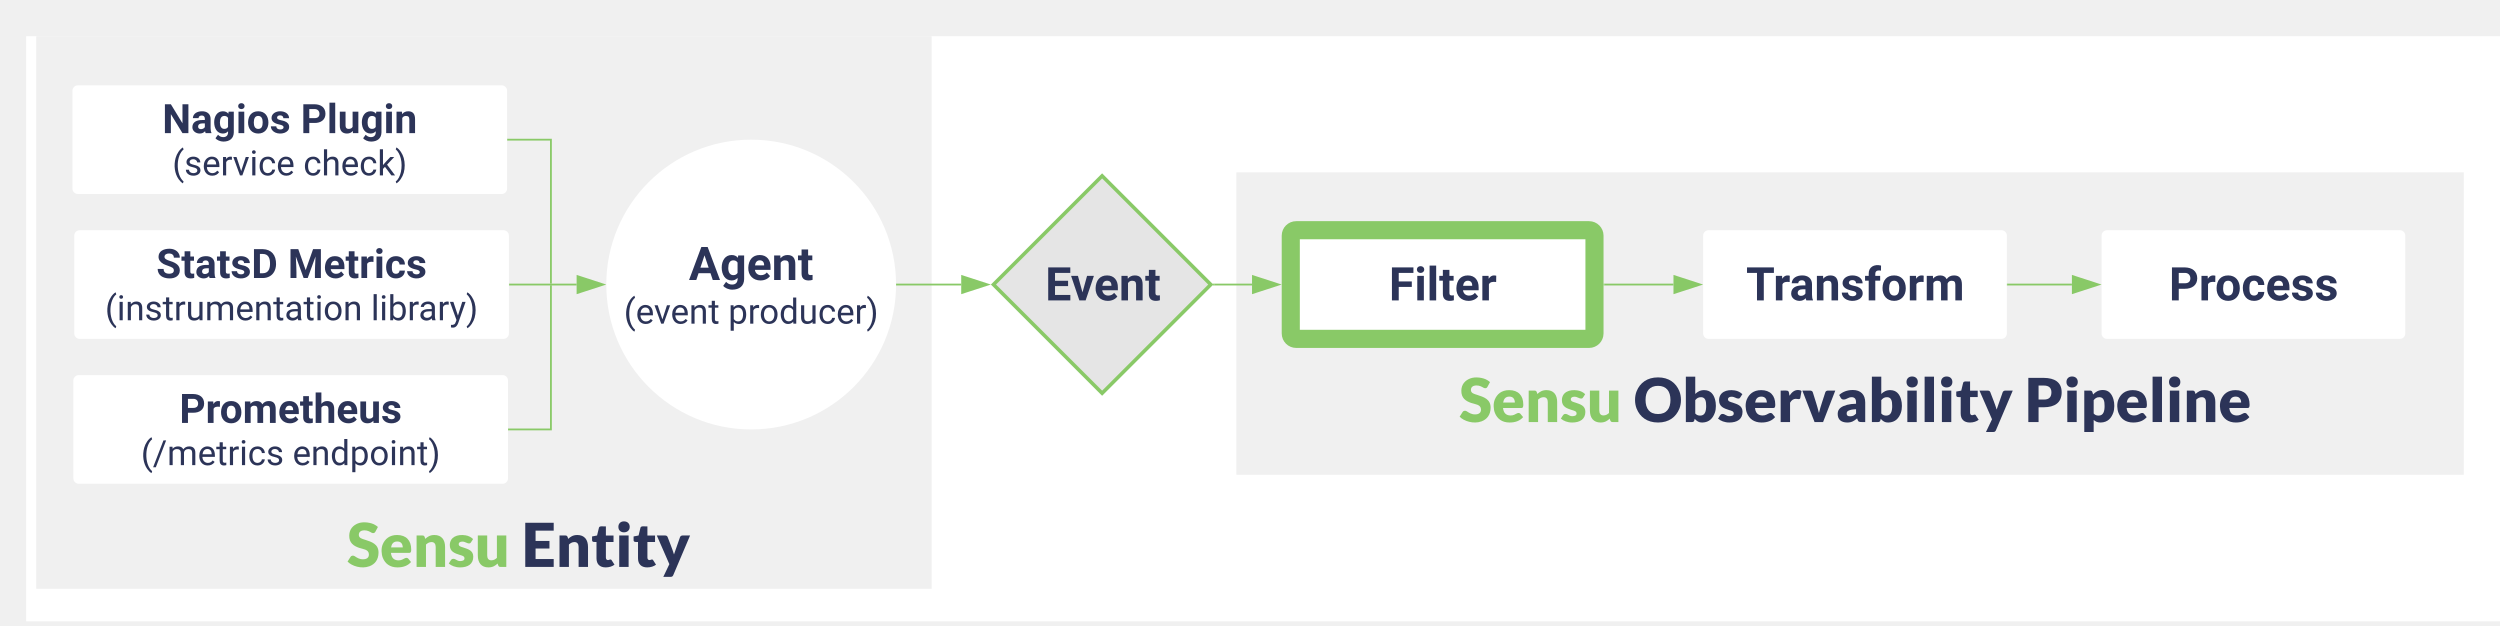
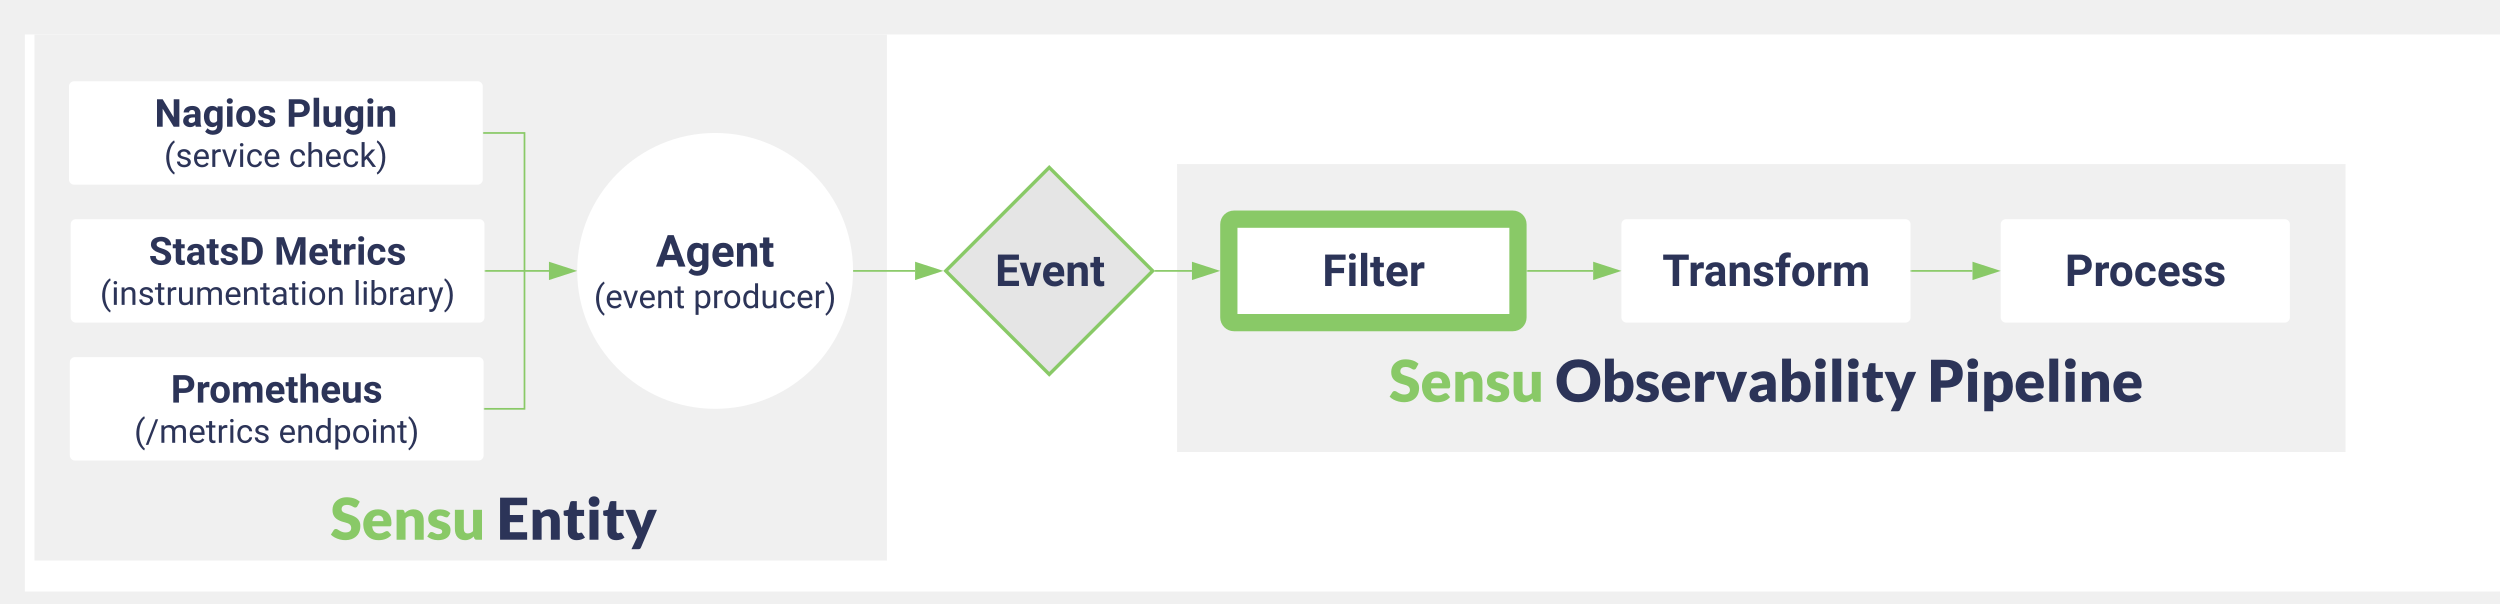
- <svg xmlns="http://www.w3.org/2000/svg" xmlns:ns1="lucid" xmlns:xlink="http://www.w3.org/1999/xlink" width="1380.42" height="345.12">
+ <svg xmlns="http://www.w3.org/2000/svg" xmlns:ns1="lucid" xmlns:xlink="http://www.w3.org/1999/xlink" viewBox="0 0 1450 350" preserveAspectRatio="xMidYMid meet">
  <g transform="translate(14.42308 20)" ns1:page-tab-id="0_0">
    <path d="M0 0h1823.08v323.08H0z" fill="#fff" />
    <a xlink:href="../backend/" target="_top">
      <path d="M668.26 75.15H1346v167H668.26z" stroke="#000" stroke-opacity="0" stroke-width="2" fill="#f0f0f0" />
      <path class="lucid-link lucid-hotspot lucid-overlay-hotspot" d="M668.26 75.15H1346v167H668.26z" fill="none" />
    </a>
    <a xlink:href="../pipeline-filter/" target="_top">
      <path d="M698.3 110.12c0-1.66 1.33-3 3-3H863c1.66 0 3 1.34 3 3v54c0 1.65-1.34 3-3 3H701.3c-1.67 0-3-1.35-3-3z" stroke="#89c967" stroke-width="10" fill="#fff" />
      <use xlink:href="#a" transform="matrix(1,0,0,1,703.2896,112.1154) translate(49.23988 33.76402)" />
      <path class="lucid-link lucid-hotspot lucid-overlay-hotspot" d="M698.3 110.12c0-1.66 1.33-3 3-3H863c1.66 0 3 1.34 3 3v54c0 1.65-1.34 3-3 3H701.3c-1.67 0-3-1.35-3-3z" fill="none" />
    </a>
    <a xlink:href="../pipeline-transform/" target="_top">
      <path d="M926 110.12c0-1.66 1.34-3 3-3h161.7c1.67 0 3 1.34 3 3v54c0 1.65-1.33 3-3 3H929c-1.66 0-3-1.35-3-3z" stroke="#000" stroke-opacity="0" fill="#fff" />
      <use xlink:href="#b" transform="matrix(1,0,0,1,931,112.1154) translate(18.72231 33.76402)" />
      <path class="lucid-link lucid-hotspot lucid-overlay-hotspot" d="M926 110.12c0-1.66 1.34-3 3-3h161.7c1.67 0 3 1.34 3 3v54c0 1.65-1.33 3-3 3H929c-1.66 0-3-1.35-3-3z" fill="none" />
    </a>
    <a xlink:href="../pipeline-process/" target="_top">
      <path d="M1146 110.12c0-1.66 1.34-3 3-3h161.7c1.67 0 3 1.34 3 3v54c0 1.65-1.33 3-3 3H1149c-1.66 0-3-1.35-3-3z" stroke="#000" stroke-opacity="0" fill="#fff" />
      <use xlink:href="#c" transform="matrix(1,0,0,1,1151,112.1154) translate(32.23142 33.76402)" />
      <path class="lucid-link lucid-hotspot lucid-overlay-hotspot" d="M1146 110.12c0-1.66 1.34-3 3-3h161.7c1.67 0 3 1.34 3 3v54c0 1.65-1.33 3-3 3H1149c-1.66 0-3-1.35-3-3z" fill="none" />
    </a>
    <path d="M656.04 137.12h20.87" stroke="#89c967" fill="none" />
    <path d="M656.06 137.62h-1.02l.5-.5-.5-.5h1.02z" fill="#89c967" />
    <path d="M691.67 137.12l-14.26 4.63v-9.27z" stroke="#89c967" fill="#89c967" />
    <path d="M871.5 137.12h38.12" stroke="#89c967" fill="none" />
    <path d="M871.5 137.62h-.5v-1h.5z" fill="#89c967" />
    <path d="M924.38 137.12l-14.26 4.63v-9.27z" stroke="#89c967" fill="#89c967" />
    <path d="M1094.2 137.12h35.42" stroke="#89c967" fill="none" />
    <path d="M1094.22 137.62h-.5v-1h.5z" fill="#89c967" />
    <path d="M1144.38 137.12l-14.26 4.63v-9.27z" stroke="#89c967" fill="#89c967" />
    <a xlink:href="../pipeline-entities/" target="_top">
      <path d="M5.58 0H500v305.12H5.58z" stroke="#000" stroke-opacity="0" stroke-width="2" fill="#f0f0f0" />
      <path class="lucid-link lucid-hotspot lucid-overlay-hotspot" d="M5.58 0H500v305.12H5.58z" fill="none" />
    </a>
    <path d="M266.08 57.12h23.7v79.5" stroke="#89c967" fill="none" />
    <path d="M266.1 57.62h-.52v-1h.5z" fill="#89c967" />
    <path d="M289.78 136.6v.52M267.08 137.12h36.9" stroke="#89c967" fill="none" />
    <path d="M267.1 137.62h-.52v-1h.5z" fill="#89c967" />
    <path d="M318.73 137.12l-14.26 4.63v-9.27z" stroke="#89c967" fill="#89c967" />
    <path d="M266.58 217.12h23.2v-79.5" stroke="#89c967" fill="none" />
    <path d="M266.6 217.62h-.52v-1h.5z" fill="#89c967" />
    <path d="M289.78 137.63v-.5M480.85 137.12h35.48" stroke="#89c967" fill="none" />
    <path d="M480.87 137.62h-.53v-1h.53z" fill="#89c967" />
    <path d="M531.1 137.12l-14.27 4.63v-9.27z" stroke="#89c967" fill="#89c967" />
-     <path d="M756 180h507.7v40H756z" stroke="#000" stroke-opacity="0" stroke-width="2" fill-opacity="0" />
-     <use xlink:href="#d" transform="matrix(1,0,0,1,756,180) translate(35.31171 33.03418)" />
-     <use xlink:href="#e" transform="matrix(1,0,0,1,756,180) translate(131.6698 33.03418)" />
-     <use xlink:href="#f" transform="matrix(1,0,0,1,756,180) translate(347.5466 33.03418)" />
-     <path d="M160 260h223.6v44.26H160z" stroke="#000" stroke-opacity="0" stroke-width="2" fill-opacity="0" />
-     <use xlink:href="#d" transform="matrix(1,0,0,1,160,260) translate(17.24846 33.03418)" />
-     <use xlink:href="#g" transform="matrix(1,0,0,1,160,260) translate(113.6065 33.03418)" />
+     <a xlink:href="../backend/" target="_top">
+       <path d="M756 180h507.7v40H756z" stroke="#000" stroke-opacity="0" stroke-width="2" fill-opacity="0" />
+       <use xlink:href="#d" transform="matrix(1,0,0,1,756,180) translate(35.31171 33.03418)" />
+       <use xlink:href="#e" transform="matrix(1,0,0,1,756,180) translate(131.6698 33.03418)" />
+       <use xlink:href="#f" transform="matrix(1,0,0,1,756,180) translate(347.5466 33.03418)" />
+       <path class="lucid-link lucid-hotspot lucid-overlay-hotspot" d="M756 180h507.7v40H756z" fill="none" />
+     </a>
+     <a xlink:href="../pipeline-entities/" target="_top">
+       <path d="M160 260h223.6v44.26H160z" stroke="#000" stroke-opacity="0" stroke-width="2" fill-opacity="0" />
+       <use xlink:href="#d" transform="matrix(1,0,0,1,160,260) translate(17.24846 33.03418)" />
+       <use xlink:href="#g" transform="matrix(1,0,0,1,160,260) translate(113.6065 33.03418)" />
+       <path class="lucid-link lucid-hotspot lucid-overlay-hotspot" d="M160 260h223.6v44.26H160z" fill="none" />
+     </a>
    <a xlink:href="../pipeline-checks/" target="_top">
      <path d="M594.13 77.12l60 60-60 60-60-60z" stroke="#89c967" stroke-width="2" fill="#e5e5e5" />
      <use xlink:href="#h" transform="matrix(1,0,0,1,539.1281,82.11538) translate(23.61148 63.76402)" />
      <path class="lucid-link lucid-hotspot lucid-overlay-hotspot" d="M594.13 77.12l60 60-60 60-60-60z" fill="none" />
    </a>
    <a xlink:href="../agent/" target="_top">
      <path d="M480.35 137.12c0 44.18-35.8 80-80 80-44.18 0-80-35.82-80-80 0-44.2 35.82-80 80-80 44.2 0 80 35.8 80 80z" stroke="#000" stroke-opacity="0" stroke-width="2" fill="#fff" />
      <use xlink:href="#i" transform="matrix(1,0,0,1,325.3525,62.11538) translate(40.61373 72.49599)" />
      <use xlink:href="#j" transform="matrix(1,0,0,1,325.3525,62.11538) translate(4.67811 96.59706)" />
      <use xlink:href="#k" transform="matrix(1,0,0,1,325.3525,62.11538) translate(62.35164 96.59706)" />
      <path class="lucid-link lucid-hotspot lucid-overlay-hotspot" d="M480.35 137.12c0 44.18-35.8 80-80 80-44.18 0-80-35.82-80-80 0-44.2 35.82-80 80-80 44.2 0 80 35.8 80 80z" fill="none" />
    </a>
    <path d="M400.35 217.62v39.5-40.74" stroke="#000" stroke-opacity="0" fill="none" />
    <path d="M400.35 201.62l4.64 14.26h-9.28z" stroke="#000" stroke-opacity="0" fill-opacity="0" />
    <a xlink:href="../pipeline-checks/" target="_top">
      <path d="M25.58 30.12c0-1.66 1.34-3 3-3h234c1.65 0 3 1.34 3 3v54c0 1.65-1.35 3-3 3h-234c-1.66 0-3-1.35-3-3z" stroke="#000" stroke-opacity="0" fill="#fff" />
      <use xlink:href="#l" transform="matrix(1,0,0,1,30.57692,32.11538) translate(44.63585 21.40049)" />
      <use xlink:href="#m" transform="matrix(1,0,0,1,30.57692,32.11538) translate(121.0691 21.40049)" />
      <use xlink:href="#n" transform="matrix(1,0,0,1,30.57692,32.11538) translate(50.15249 44.71905)" />
      <use xlink:href="#o" transform="matrix(1,0,0,1,30.57692,32.11538) translate(122.5026 44.71905)" />
      <path class="lucid-link lucid-hotspot lucid-overlay-hotspot" d="M25.58 30.12c0-1.66 1.34-3 3-3h234c1.65 0 3 1.34 3 3v54c0 1.65-1.35 3-3 3h-234c-1.66 0-3-1.35-3-3z" fill="none" />
    </a>
    <a xlink:href="../pipeline-checks/" target="_top">
      <path d="M26.58 110.12c0-1.66 1.34-3 3-3h234c1.65 0 3 1.34 3 3v54c0 1.65-1.35 3-3 3h-234c-1.66 0-3-1.35-3-3z" stroke="#000" stroke-opacity="0" fill="#fff" />
      <use xlink:href="#p" transform="matrix(1,0,0,1,31.57692,112.1154) translate(40.29219 21.40049)" />
      <use xlink:href="#q" transform="matrix(1,0,0,1,31.57692,112.1154) translate(112.9788 21.40049)" />
      <use xlink:href="#r" transform="matrix(1,0,0,1,31.57692,112.1154) translate(11.99144 44.71905)" />
      <use xlink:href="#s" transform="matrix(1,0,0,1,31.57692,112.1154) translate(158.8326 44.71905)" />
      <path class="lucid-link lucid-hotspot lucid-overlay-hotspot" d="M26.58 110.12c0-1.66 1.34-3 3-3h234c1.65 0 3 1.34 3 3v54c0 1.65-1.35 3-3 3h-234c-1.66 0-3-1.35-3-3z" fill="none" />
    </a>
    <a xlink:href="../pipeline-checks/" target="_top">
      <path d="M26.08 190.12c0-1.66 1.34-3 3-3h234c1.65 0 3 1.34 3 3v54c0 1.65-1.35 3-3 3h-234c-1.66 0-3-1.35-3-3z" stroke="#000" stroke-opacity="0" fill="#fff" />
      <use xlink:href="#t" transform="matrix(1,0,0,1,31.07692,192.1154) translate(53.57516 21.40049)" />
      <use xlink:href="#u" transform="matrix(1,0,0,1,31.07692,192.1154) translate(32.30675 44.71905)" />
      <use xlink:href="#v" transform="matrix(1,0,0,1,31.07692,192.1154) translate(116.047 44.71905)" />
      <path class="lucid-link lucid-hotspot lucid-overlay-hotspot" d="M26.08 190.12c0-1.66 1.34-3 3-3h234c1.65 0 3 1.34 3 3v54c0 1.65-1.35 3-3 3h-234c-1.66 0-3-1.35-3-3z" fill="none" />
    </a>
    <defs>
      <path fill="#2c3458" d="M1006-595H430V0H130v-1456h948v243H430v376h576v242" id="w" />
      <path fill="#2c3458" d="M416 0H126v-1082h290V0zM271-1212c-92 0-162-61-162-150s68-149 162-149c93 0 162 60 162 149s-70 150-162 150" id="x" />
      <path fill="#2c3458" d="M416 0H126v-1536h290V0" id="y" />
      <path fill="#2c3458" d="M457-330c2 83 25 111 111 112 32 0 60-2 85-7V-6c-57 17-115 26-175 26-203 0-310-102-310-307v-583H10v-212h158v-266h289v266h185v212H457v540" id="z" />
      <path fill="#2c3458" d="M1031-175C952-60 797 20 609 20 287 20 60-206 72-543c12-330 180-559 505-559 309 0 482 214 477 537v118H365c15 134 115 234 263 234 111 0 198-40 261-121zM770-644c5-139-62-226-194-224-130 1-191 97-208 224h402" id="A" />
      <path fill="#2c3458" d="M719-811c-143-24-279 1-319 103V0H111v-1082h273l8 129c74-124 180-175 331-136" id="B" />
      <g id="a">
        <use transform="matrix(0.01252003,0,0,0.01252003,0,0)" xlink:href="#w" />
        <use transform="matrix(0.01252003,0,0,0.01252003,14.04748,0)" xlink:href="#x" />
        <use transform="matrix(0.01252003,0,0,0.01252003,20.84585,0)" xlink:href="#y" />
        <use transform="matrix(0.01252003,0,0,0.01252003,27.64423,0)" xlink:href="#z" />
        <use transform="matrix(0.01252003,0,0,0.01252003,36.30809,0)" xlink:href="#A" />
        <use transform="matrix(0.01252003,0,0,0.01252003,50.16777,0)" xlink:href="#B" />
      </g>
      <path fill="#2c3458" d="M1226-1213H780V0H480v-1213H40v-243h1186v243" id="C" />
      <path fill="#2c3458" d="M552-1102c254-4 435 134 435 383v469c1 103 15 180 43 233V0H738c-13-26-23-58-29-97C639-19 548 20 436 20 238 20 64-113 68-304c5-258 212-357 496-357h133c11-137-29-227-160-227-90 0-156 45-156 131H92c15-231 213-342 460-345zM357-325c0 76 61 124 142 124 88 0 168-45 198-105v-186H589c-152 2-232 51-232 167" id="D" />
      <path fill="#2c3458" d="M750-692c-1-124-48-174-173-175-81 0-142 35-183 104V0H105v-1082h272l9 125c77-97 181-145 311-145 244 0 342 151 342 403V0H750v-692" id="E" />
      <path fill="#2c3458" d="M529-185c94 0 168-33 168-114 0-35-18-63-53-83s-91-39-168-55C219-491 90-600 90-765c0-208 203-337 432-337 246 0 451 124 453 349H686c-2-91-62-143-165-143-86 0-151 41-153 117 0 32 16 57 46 77 63 43 257 69 335 100 151 60 229 153 229 291C978-13 554 93 282-28 162-81 60-190 56-344h274c5 106 86 159 199 159" id="F" />
      <path fill="#2c3458" d="M190-1174c-11-296 244-440 544-363l-3 224c-24-6-53-9-88-9-109 0-163 51-163 153v87h215v212H480V0H190v-870H29v-212h161v-92" id="G" />
      <path fill="#2c3458" d="M579 20C257 20 58-214 66-551c8-331 182-551 511-551 324 0 514 231 514 572 0 319-198 550-512 550zm-2-888c-169 0-222 141-222 338 0 181 61 317 224 317 170 0 223-137 223-338 0-178-64-317-225-317" id="H" />
      <path fill="#2c3458" d="M741-689c-2-124-40-177-163-178-82 0-141 34-178 102V0H111v-1082h271l9 121c77-94 180-141 311-141 139 0 235 55 287 165 76-110 184-165 325-165 249 0 348 151 348 411V0h-290v-690c-2-123-39-176-163-177-87 0-147 41-180 124l1 743H741v-689" id="I" />
      <g id="b">
        <use transform="matrix(0.01252003,0,0,0.01252003,0,0)" xlink:href="#C" />
        <use transform="matrix(0.01252003,0,0,0.01252003,15.04908,0)" xlink:href="#B" />
        <use transform="matrix(0.01252003,0,0,0.01252003,24.02594,0)" xlink:href="#D" />
        <use transform="matrix(0.01252003,0,0,0.01252003,37.77294,0)" xlink:href="#E" />
        <use transform="matrix(0.01252003,0,0,0.01252003,52.13341,0)" xlink:href="#F" />
        <use transform="matrix(0.01252003,0,0,0.01252003,65.31701,0)" xlink:href="#G" />
        <use transform="matrix(0.01252003,0,0,0.01252003,74.50671,0)" xlink:href="#H" />
        <use transform="matrix(0.01252003,0,0,0.01252003,89.00491,0)" xlink:href="#B" />
        <use transform="matrix(0.01252003,0,0,0.01252003,98.35737,0)" xlink:href="#I" />
      </g>
      <path fill="#2c3458" d="M1245-974c0 302-233 466-552 461H430V0H130v-1456h568c323 5 547 167 547 482zm-303 2c1-143-93-241-237-241H430v457h268c151 1 244-71 244-216" id="J" />
      <path fill="#2c3458" d="M355-556c-2 203 30 338 206 343 102 3 181-63 182-161h271C1001-128 821 17 566 20 242 24 66-212 66-554c0-320 184-548 498-548 262 0 451 167 450 423H743c-1-108-75-193-184-189-162 6-202 123-204 312" id="K" />
      <g id="c">
        <use transform="matrix(0.01252003,0,0,0.01252003,0,0)" xlink:href="#J" />
        <use transform="matrix(0.01252003,0,0,0.01252003,16.53896,0)" xlink:href="#B" />
        <use transform="matrix(0.01252003,0,0,0.01252003,25.44071,0)" xlink:href="#H" />
        <use transform="matrix(0.01252003,0,0,0.01252003,39.9389,0)" xlink:href="#K" />
        <use transform="matrix(0.01252003,0,0,0.01252003,53.3103,0)" xlink:href="#A" />
        <use transform="matrix(0.01252003,0,0,0.01252003,67.16997,0)" xlink:href="#F" />
        <use transform="matrix(0.01252003,0,0,0.01252003,80.35357,0)" xlink:href="#F" />
      </g>
      <path fill="#89c967" d="M524-252c120-1 200-49 194-169-8-162-195-164-324-209-183-64-330-162-324-410 5-208 127-332 287-396 178-72 447-26 571 54 32 21 62 40 88 64l-84 157c-19 43-73 61-124 33-64-36-131-79-234-79-114 0-188 47-188 150 0 109 114 131 206 161 219 72 447 139 444 429-3 234-123 379-300 445-265 98-584-9-722-154l100-158c22-40 88-51 134-21 74 48 151 104 276 103" id="L" />
      <path fill="#89c967" d="M1024-162C926-48 781 16 578 16 325 16 169-111 94-299c-49-123-59-309-6-439 74-183 225-315 476-315 298 0 466 176 466 475 0 66-3 115-70 115H362c16 155 90 243 244 247 98 2 155-39 218-71 37-18 85-16 110 14zM752-643c-3-120-60-196-182-196-129 0-185 80-205 196h387" id="M" />
      <path fill="#89c967" d="M612-820c-81 1-134 39-182 81V0H120v-1037h192c70-3 79 59 94 112 74-70 159-128 302-128 236 0 352 157 352 394V0H750v-659c0-96-44-162-138-161" id="N" />
      <path fill="#89c967" d="M56-725c5-259 241-361 518-318 104 16 188 63 250 124l-70 109c-15 22-27 35-60 35-81 0-126-60-222-60-69 0-122 24-122 85 0 75 88 87 152 109 156 54 328 97 328 304C830-90 649 16 394 16 236 16 110-38 22-112c35-48 58-109 103-146 116-42 152 74 285 65 73-5 130-23 130-90 0-78-87-92-154-113C219-449 52-505 56-725" id="O" />
      <path fill="#89c967" d="M452 16c-236 0-352-157-352-395v-658h310v658c0 97 43 162 138 161 82-1 133-37 182-80v-739h310V0H848c-67 5-80-61-95-112C679-41 594 16 452 16" id="P" />
      <g id="d">
        <use transform="matrix(0.01673464,0,0,0.01673464,0,0)" xlink:href="#L" />
        <use transform="matrix(0.01673464,0,0,0.01673464,18.14035,0)" xlink:href="#M" />
        <use transform="matrix(0.01673464,0,0,0.01673464,36.34764,0)" xlink:href="#N" />
        <use transform="matrix(0.01673464,0,0,0.01673464,55.75982,0)" xlink:href="#O" />
        <use transform="matrix(0.01673464,0,0,0.01673464,70.48631,0)" xlink:href="#P" />
      </g>
      <path fill="#2c3458" d="M1504-1022c73 177 73 411 0 587-110 265-336 451-702 451-365 0-594-187-704-451-73-177-73-412 0-588 110-265 339-450 704-450s592 187 702 451zM802-264c280 0 410-182 410-465 0-282-131-465-410-465-281 0-412 182-412 465 0 284 130 465 412 465" id="Q" />
      <path fill="#2c3458" d="M666 16c-127 3-195-56-255-124C401-53 395 0 326 0H120v-1497h310v570c74-71 163-129 304-126 201 5 299 137 348 303 38 127 40 313-4 439-63 179-182 322-412 327zm124-543c0-153-21-288-164-293-99-3-151 43-196 98v440c40 45 88 70 162 70 160 0 198-144 198-315" id="R" />
      <path fill="#2c3458" d="M56-725c5-259 241-361 518-318 104 16 188 63 250 124l-70 109c-15 22-27 35-60 35-81 0-126-60-222-60-69 0-122 24-122 85 0 75 88 87 152 109 156 54 328 97 328 304C830-90 649 16 394 16 236 16 110-38 22-112c35-48 58-109 103-146 116-42 152 74 285 65 73-5 130-23 130-90 0-78-87-92-154-113C219-449 52-505 56-725" id="S" />
      <path fill="#2c3458" d="M1024-162C926-48 781 16 578 16 325 16 169-111 94-299c-49-123-59-309-6-439 74-183 225-315 476-315 298 0 466 176 466 475 0 66-3 115-70 115H362c16 155 90 243 244 247 98 2 155-39 218-71 37-18 85-16 110 14zM752-643c-3-120-60-196-182-196-129 0-185 80-205 196h387" id="T" />
      <path fill="#2c3458" d="M768-795c-14 65-88 29-146 29-81 0-145 43-192 130V0H120v-1037c73 2 156-8 222 4 64 11 52 105 69 166 65-96 144-190 283-190 47 0 85 11 114 34" id="U" />
      <path fill="#2c3458" d="M694 0H412L10-1037h258c43-1 77 23 86 54 69 227 146 446 203 684 58-239 142-456 211-684 10-29 42-55 82-54h246" id="V" />
      <path fill="#2c3458" d="M572-1057c257 0 406 153 406 409V0c-68-4-160 9-208-12-30-14-45-72-60-107C623-47 539 18 382 16 189 13 70-77 70-270c0-183 145-251 311-298 78-21 176-33 295-36 8-132-26-216-144-216-125 0-159 78-268 78-94 0-104-95-146-151 112-100 257-164 454-164zM366-285c-2 73 41 96 114 96 97 0 140-35 196-89v-144c-104 4-184 15-248 46-39 19-61 43-62 91" id="W" />
      <path fill="#2c3458" d="M440-1037V0H130v-1037h310zm-154-466c113 0 190 70 190 182 0 111-79 180-190 180-109 0-184-71-184-180 0-110 74-182 184-182" id="X" />
      <path fill="#2c3458" d="M440-1497V0H130v-1497h310" id="Y" />
      <path fill="#2c3458" d="M774-74c-71 55-172 90-290 90-196 0-304-108-304-303v-536c-70 1-146 12-146-61v-121l165-32 61-253c16-78 146-38 230-48v303h252v212H490v515c0 45 23 83 68 83 48 0 88-50 122 4" id="Z" />
      <path fill="#2c3458" d="M544 269c-20 41-37 60-98 60H214L414-91 0-1037h274c46-1 73 23 84 54 69 190 150 371 209 571 68-189 134-380 199-571 10-28 45-55 82-54h250" id="aa" />
      <g id="e">
        <use transform="matrix(0.01673464,0,0,0.01673464,0,0)" xlink:href="#Q" />
        <use transform="matrix(0.01673464,0,0,0.01673464,26.77543,0)" xlink:href="#R" />
        <use transform="matrix(0.01673464,0,0,0.01673464,46.18761,0)" xlink:href="#S" />
        <use transform="matrix(0.01673464,0,0,0.01673464,60.91409,0)" xlink:href="#T" />
        <use transform="matrix(0.01673464,0,0,0.01673464,79.12138,0)" xlink:href="#U" />
        <use transform="matrix(0.01673464,0,0,0.01673464,92.9442,0)" xlink:href="#V" />
        <use transform="matrix(0.01673464,0,0,0.01673464,111.4527,0)" xlink:href="#W" />
        <use transform="matrix(0.01673464,0,0,0.01673464,129.4927,0)" xlink:href="#R" />
        <use transform="matrix(0.01673464,0,0,0.01673464,148.9048,0)" xlink:href="#X" />
        <use transform="matrix(0.01673464,0,0,0.01673464,158.4436,0)" xlink:href="#Y" />
        <use transform="matrix(0.01673464,0,0,0.01673464,167.9823,0)" xlink:href="#X" />
        <use transform="matrix(0.01673464,0,0,0.01673464,177.5211,0)" xlink:href="#Z" />
        <use transform="matrix(0.01673464,0,0,0.01673464,190.9088,0)" xlink:href="#aa" />
      </g>
      <path fill="#2c3458" d="M1220-981c0 346-230 490-586 494H458V0H120v-1457h514c350 4 586 140 586 476zm-338 0c0-152-92-223-248-223H458v462h176c169 2 248-80 248-239" id="ab" />
      <path fill="#2c3458" d="M666 16c-111 3-175-34-236-85v398H120v-1366h192c78-3 80 73 99 128 76-81 169-148 323-148 201 0 299 140 348 307 38 128 40 313-4 439-63 179-182 321-412 327zm124-543c0-153-21-288-164-293-99-3-151 43-196 98v440c40 45 88 70 162 70 160 0 198-144 198-315" id="ac" />
      <path fill="#2c3458" d="M612-820c-81 1-134 39-182 81V0H120v-1037h192c70-3 79 59 94 112 74-70 159-128 302-128 236 0 352 157 352 394V0H750v-659c0-96-44-162-138-161" id="ad" />
      <g id="f">
        <use transform="matrix(0.01673464,0,0,0.01673464,0,0)" xlink:href="#ab" />
        <use transform="matrix(0.01673464,0,0,0.01673464,21.3534,0)" xlink:href="#X" />
        <use transform="matrix(0.01673464,0,0,0.01673464,30.89215,0)" xlink:href="#ac" />
        <use transform="matrix(0.01673464,0,0,0.01673464,50.23739,0)" xlink:href="#T" />
        <use transform="matrix(0.01673464,0,0,0.01673464,68.44468,0)" xlink:href="#Y" />
        <use transform="matrix(0.01673464,0,0,0.01673464,77.98343,0)" xlink:href="#X" />
        <use transform="matrix(0.01673464,0,0,0.01673464,87.52217,0)" xlink:href="#ad" />
        <use transform="matrix(0.01673464,0,0,0.01673464,106.9344,0)" xlink:href="#T" />
      </g>
      <path fill="#2c3458" d="M1058-1457v260H460v340h458v250H460v347h598V0H120v-1457h938" id="ae" />
      <g id="g">
        <use transform="matrix(0.01673464,0,0,0.01673464,0,0)" xlink:href="#ae" />
        <use transform="matrix(0.01673464,0,0,0.01673464,18.91014,0)" xlink:href="#ad" />
        <use transform="matrix(0.01673464,0,0,0.01673464,38.32233,0)" xlink:href="#Z" />
        <use transform="matrix(0.01673464,0,0,0.01673464,51.71004,0)" xlink:href="#X" />
        <use transform="matrix(0.01673464,0,0,0.01673464,61.24879,0)" xlink:href="#Z" />
        <use transform="matrix(0.01673464,0,0,0.01673464,74.6365,0)" xlink:href="#aa" />
      </g>
      <path fill="#2c3458" d="M1006-631H430v390h676V0H130v-1456h974v243H430v347h576v235" id="af" />
      <path fill="#2c3458" d="M516-353l201-729h302L654 0H378L13-1082h302" id="ag" />
      <g id="h">
        <use transform="matrix(0.01252003,0,0,0.01252003,0,0)" xlink:href="#af" />
        <use transform="matrix(0.01252003,0,0,0.01252003,14.09756,0)" xlink:href="#ag" />
        <use transform="matrix(0.01252003,0,0,0.01252003,26.89303,0)" xlink:href="#A" />
        <use transform="matrix(0.01252003,0,0,0.01252003,40.7527,0)" xlink:href="#E" />
        <use transform="matrix(0.01252003,0,0,0.01252003,55.11318,0)" xlink:href="#z" />
      </g>
      <path fill="#2c3458" d="M952-300H426L326 0H7l542-1456h278L1372 0h-319zM507-543h364l-183-545" id="ah" />
      <path fill="#2c3458" d="M505 20C221 18 69-239 69-549c0-302 153-553 438-553 119 0 211 41 277 122l12-102h262V-36c-8 305-208 458-520 462-160 1-335-76-403-170L263 80c72 81 159 121 262 121 172 1 260-107 243-294C701-18 614 20 505 20zm76-887c-165 0-223 147-223 339 0 172 66 314 221 314 88 0 151-33 189-99v-455c-39-66-101-99-187-99" id="ai" />
      <g id="i">
        <use transform="matrix(0.01252003,0,0,0.01252003,0,0)" xlink:href="#ah" />
        <use transform="matrix(0.01252003,0,0,0.01252003,17.2526,0)" xlink:href="#ai" />
        <use transform="matrix(0.01252003,0,0,0.01252003,31.88852,0)" xlink:href="#A" />
        <use transform="matrix(0.01252003,0,0,0.01252003,45.7482,0)" xlink:href="#E" />
        <use transform="matrix(0.01252003,0,0,0.01252003,60.10867,0)" xlink:href="#z" />
      </g>
      <path fill="#2c3458" d="M319-664C304-226 428 158 661 357l-38 113c-89-49-172-133-254-248C142-97 71-578 194-1025c67-244 240-513 429-618l38 122c-201 153-330 502-342 857" id="aj" />
      <path fill="#2c3458" d="M599-131c141 0 220-65 285-146l113 88C906-50 770 20 589 20 281 21 93-214 93-545c0-223 93-397 233-485 74-48 154-72 240-72 300 2 449 218 445 537v77H278c0 197 129 357 321 357zm227-509c-3-180-88-310-260-310-170 0-264 140-282 310h542" id="ak" />
      <path fill="#2c3458" d="M497-251l268-831h189L566 0H425L33-1082h189" id="al" />
      <path fill="#2c3458" d="M589-945c-131 0-219 81-264 174V0H140v-1082h175l6 136c83-104 191-156 324-156 229 0 346 129 346 387V0H806v-716c-2-153-65-229-217-229" id="am" />
      <path fill="#2c3458" d="M456 20C285 20 205-92 206-268v-671H9v-143h197v-262h185v262h202v143H391v671c-9 125 92 149 207 118V0c-49 13-96 20-142 20" id="an" />
      <g id="j">
        <use transform="matrix(0.009390024,0,0,0.009390024,0,0)" xlink:href="#aj" />
        <use transform="matrix(0.009390024,0,0,0.009390024,6.573017,0)" xlink:href="#ak" />
        <use transform="matrix(0.009390024,0,0,0.009390024,16.63912,0)" xlink:href="#al" />
        <use transform="matrix(0.009390024,0,0,0.009390024,25.83196,0)" xlink:href="#ak" />
        <use transform="matrix(0.009390024,0,0,0.009390024,36.02013,0)" xlink:href="#am" />
        <use transform="matrix(0.009390024,0,0,0.009390024,46.63086,0)" xlink:href="#an" />
      </g>
      <path fill="#2c3458" d="M632-1102c291 0 422 251 422 573 0 297-141 548-419 549-131 0-235-42-310-125v521H140v-1498h169l9 120c75-93 180-140 314-140zm-53 971c207 0 290-180 290-419 0-218-92-395-292-395-112 0-196 50-252 149v517c55 99 140 148 254 148" id="ao" />
      <path fill="#2c3458" d="M663-916c-163-27-288 18-338 148V0H140v-1082h180l3 125c61-97 147-145 258-145 36 0 63 5 82 14v172" id="ap" />
      <path fill="#2c3458" d="M584 20C278 26 81-227 91-551c10-320 175-545 491-551 308-5 503 247 494 573-9 322-175 543-492 549zm-2-970c-208 0-305 185-305 421 0 216 106 398 307 398 211 0 307-186 307-420 0-214-109-399-309-399" id="aq" />
      <path fill="#2c3458" d="M520 20C244 20 95-247 95-550c0-298 151-550 427-552 127 0 227 43 301 130v-564h185V0H838l-9-116C755-25 652 20 520 20zm48-965c-210 0-288 177-288 416 0 218 87 392 286 392 117 0 203-53 257-158v-497c-55-102-140-153-255-153" id="ar" />
      <path fill="#2c3458" d="M491 20c-241-1-355-148-355-398v-704h185v699c0 164 67 246 200 246 141 0 235-53 282-158v-787h185V0H812l-4-107C736-22 630 20 491 20" id="as" />
      <path fill="#2c3458" d="M277-555c0 244 77 420 297 424 127 2 249-93 255-210h175C980-127 805 20 574 20 258 20 81-222 92-562c11-319 164-533 481-540 237-5 426 165 431 392H829c-7-133-115-242-256-240-209 4-296 166-296 395" id="at" />
      <path fill="#2c3458" d="M38 357C331 141 457-487 337-984c-53-219-157-429-299-546l39-113c190 106 362 378 431 621 75 268 76 597 0 868C440 88 266 365 77 470" id="au" />
      <g id="k">
        <use transform="matrix(0.009390024,0,0,0.009390024,0,0)" xlink:href="#ao" />
        <use transform="matrix(0.009390024,0,0,0.009390024,10.78914,0)" xlink:href="#ap" />
        <use transform="matrix(0.009390024,0,0,0.009390024,17.10862,0)" xlink:href="#aq" />
        <use transform="matrix(0.009390024,0,0,0.009390024,28.07617,0)" xlink:href="#ar" />
        <use transform="matrix(0.009390024,0,0,0.009390024,38.92165,0)" xlink:href="#as" />
        <use transform="matrix(0.009390024,0,0,0.009390024,49.52299,0)" xlink:href="#at" />
        <use transform="matrix(0.009390024,0,0,0.009390024,59.58909,0)" xlink:href="#ak" />
        <use transform="matrix(0.009390024,0,0,0.009390024,69.77727,0)" xlink:href="#ap" />
        <use transform="matrix(0.009390024,0,0,0.009390024,76.28456,0)" xlink:href="#au" />
      </g>
      <path fill="#2c3458" d="M1314 0h-300L430-958V0H130v-1456h300l585 960v-960h299V0" id="av" />
      <g id="l">
        <use transform="matrix(0.01095503,0,0,0.01095503,0,0)" xlink:href="#av" />
        <use transform="matrix(0.01095503,0,0,0.01095503,15.84097,0)" xlink:href="#D" />
        <use transform="matrix(0.01095503,0,0,0.01095503,27.86959,0)" xlink:href="#ai" />
        <use transform="matrix(0.01095503,0,0,0.01095503,40.67602,0)" xlink:href="#x" />
        <use transform="matrix(0.01095503,0,0,0.01095503,46.6246,0)" xlink:href="#H" />
        <use transform="matrix(0.01095503,0,0,0.01095503,59.31052,0)" xlink:href="#F" />
      </g>
      <path fill="#2c3458" d="M463 20c-241-1-359-147-359-393v-709h289v699c0 113 51 169 154 169 98 0 165-34 202-102v-766h290V0H767l-8-110C688-23 589 20 463 20" id="aw" />
      <g id="m">
        <use transform="matrix(0.01095503,0,0,0.01095503,0,0)" xlink:href="#J" />
        <use transform="matrix(0.01095503,0,0,0.01095503,14.47159,0)" xlink:href="#y" />
        <use transform="matrix(0.01095503,0,0,0.01095503,20.42017,0)" xlink:href="#aw" />
        <use transform="matrix(0.01095503,0,0,0.01095503,32.97463,0)" xlink:href="#ai" />
        <use transform="matrix(0.01095503,0,0,0.01095503,45.78106,0)" xlink:href="#x" />
        <use transform="matrix(0.01095503,0,0,0.01095503,51.72964,0)" xlink:href="#E" />
      </g>
      <path fill="#2c3458" d="M538-131c121 0 232-49 232-156 0-50-20-88-56-117-73-60-334-92-420-143-92-55-162-110-162-238 0-190 192-317 400-317 223 0 414 129 413 338H759c0-108-110-186-227-186-119 0-215 53-215 159 0 45 18 78 53 101 76 52 331 90 416 139 98 57 169 115 169 251C955-92 760 20 538 20c-176 0-314-68-386-174-38-55-57-115-57-179h185c6 129 116 202 258 202" id="ax" />
      <path fill="#2c3458" d="M341 0H156v-1082h185V0zm-91-1264c-68 0-108-42-109-105 0-62 41-107 109-107s110 44 110 107-42 105-110 105" id="ay" />
      <g id="n">
        <use transform="matrix(0.009390024,0,0,0.009390024,0,0)" xlink:href="#aj" />
        <use transform="matrix(0.009390024,0,0,0.009390024,6.573017,0)" xlink:href="#ax" />
        <use transform="matrix(0.009390024,0,0,0.009390024,16.48888,0)" xlink:href="#ak" />
        <use transform="matrix(0.009390024,0,0,0.009390024,26.67706,0)" xlink:href="#ap" />
        <use transform="matrix(0.009390024,0,0,0.009390024,33.35337,0)" xlink:href="#al" />
        <use transform="matrix(0.009390024,0,0,0.009390024,42.66827,0)" xlink:href="#ay" />
        <use transform="matrix(0.009390024,0,0,0.009390024,47.33511,0)" xlink:href="#at" />
        <use transform="matrix(0.009390024,0,0,0.009390024,57.40122,0)" xlink:href="#ak" />
      </g>
      <path fill="#2c3458" d="M589-945c-131 0-219 81-264 174V0H140v-1536h185v585c82-101 189-151 320-151 229 0 346 129 346 387V0H806v-716c-2-153-65-229-217-229" id="az" />
      <path fill="#2c3458" d="M442-501L326-380V0H141v-1536h185v929c135-169 291-317 436-475h225L566-630 1036 0H819" id="aA" />
      <g id="o">
        <use transform="matrix(0.009390024,0,0,0.009390024,0,0)" xlink:href="#at" />
        <use transform="matrix(0.009390024,0,0,0.009390024,10.06611,0)" xlink:href="#az" />
        <use transform="matrix(0.009390024,0,0,0.009390024,20.65805,0)" xlink:href="#ak" />
        <use transform="matrix(0.009390024,0,0,0.009390024,30.84623,0)" xlink:href="#at" />
        <use transform="matrix(0.009390024,0,0,0.009390024,40.91233,0)" xlink:href="#aA" />
        <use transform="matrix(0.009390024,0,0,0.009390024,50.65918,0)" xlink:href="#au" />
      </g>
      <path fill="#2c3458" d="M658-217c127 0 227-49 227-165 0-57-21-98-60-130-79-64-370-142-463-196-162-95-248-210-248-361 0-280 246-403 537-407 213-3 383 84 467 216 45 69 68 147 68 234H886c0-139-96-211-240-211-129 0-232 55-232 169 0 47 24 87 72 119s117 62 210 90c171 51 295 115 373 191s117 171 117 284c-2 272-237 411-528 404C331 13 78-135 69-458h301c0 161 96 241 288 241" id="aB" />
      <path fill="#2c3458" d="M130 0v-1456h448c435 14 673 299 665 762-5 285-130 500-319 606C822-31 708 0 581 0H130zm809-685c9-311-79-526-361-528H430v972h145c252-2 356-181 364-444" id="aC" />
      <g id="p">
        <use transform="matrix(0.01095503,0,0,0.01095503,0,0)" xlink:href="#aB" />
        <use transform="matrix(0.01095503,0,0,0.01095503,13.79238,0)" xlink:href="#z" />
        <use transform="matrix(0.01095503,0,0,0.01095503,21.37326,0)" xlink:href="#D" />
        <use transform="matrix(0.01095503,0,0,0.01095503,33.40188,0)" xlink:href="#z" />
        <use transform="matrix(0.01095503,0,0,0.01095503,40.98276,0)" xlink:href="#F" />
        <use transform="matrix(0.01095503,0,0,0.01095503,52.5184,0)" xlink:href="#aC" />
      </g>
      <path fill="#2c3458" d="M522-1456L896-400l372-1056h394V0h-301c-7-379 15-728 30-1085L998 0H792L400-1084c15 357 37 705 30 1084H130v-1456h392" id="aD" />
      <g id="q">
        <use transform="matrix(0.01095503,0,0,0.01095503,0,0)" xlink:href="#aD" />
        <use transform="matrix(0.01095503,0,0,0.01095503,19.65332,0)" xlink:href="#A" />
        <use transform="matrix(0.01095503,0,0,0.01095503,31.78054,0)" xlink:href="#z" />
        <use transform="matrix(0.01095503,0,0,0.01095503,39.36142,0)" xlink:href="#B" />
        <use transform="matrix(0.01095503,0,0,0.01095503,47.54482,0)" xlink:href="#x" />
        <use transform="matrix(0.01095503,0,0,0.01095503,53.4934,0)" xlink:href="#K" />
        <use transform="matrix(0.01095503,0,0,0.01095503,65.19337,0)" xlink:href="#F" />
      </g>
      <path fill="#2c3458" d="M1240-945c-141 0-250 95-250 227V0H804v-709c0-157-77-236-231-236-121 0-204 52-249 155V0H139v-1082h175l5 120c79-93 186-140 321-140 151 0 254 58 309 174 69-98 181-174 345-174 237 0 362 126 362 377V0h-185v-714c-2-159-67-231-231-231" id="aE" />
      <path fill="#2c3458" d="M561-1102c238-4 403 126 403 351v498c0 99 13 178 38 237V0H808c-11-21-19-59-26-114C696-25 593 20 474 20c-199 0-368-130-365-320 4-251 214-359 490-356h180v-85c-1-135-86-212-229-212-115 0-232 67-233 171H131c20-205 206-316 430-320zM294-326c0 117 90 185 207 185 122 0 239-75 278-162v-222H634c-227 0-340 66-340 199" id="aF" />
      <g id="r">
        <use transform="matrix(0.009390024,0,0,0.009390024,0,0)" xlink:href="#aj" />
        <use transform="matrix(0.009390024,0,0,0.009390024,6.573017,0)" xlink:href="#ay" />
        <use transform="matrix(0.009390024,0,0,0.009390024,11.23986,0)" xlink:href="#am" />
        <use transform="matrix(0.009390024,0,0,0.009390024,21.85059,0)" xlink:href="#ax" />
        <use transform="matrix(0.009390024,0,0,0.009390024,31.76645,0)" xlink:href="#an" />
        <use transform="matrix(0.009390024,0,0,0.009390024,38.04838,0)" xlink:href="#ap" />
        <use transform="matrix(0.009390024,0,0,0.009390024,44.55566,0)" xlink:href="#as" />
        <use transform="matrix(0.009390024,0,0,0.009390024,55.157,0)" xlink:href="#aE" />
        <use transform="matrix(0.009390024,0,0,0.009390024,72.01209,0)" xlink:href="#ak" />
        <use transform="matrix(0.009390024,0,0,0.009390024,82.20027,0)" xlink:href="#am" />
        <use transform="matrix(0.009390024,0,0,0.009390024,92.811,0)" xlink:href="#an" />
        <use transform="matrix(0.009390024,0,0,0.009390024,99.09292,0)" xlink:href="#aF" />
        <use transform="matrix(0.009390024,0,0,0.009390024,109.5534,0)" xlink:href="#an" />
        <use transform="matrix(0.009390024,0,0,0.009390024,115.8353,0)" xlink:href="#ay" />
        <use transform="matrix(0.009390024,0,0,0.009390024,120.5022,0)" xlink:href="#aq" />
        <use transform="matrix(0.009390024,0,0,0.009390024,131.4697,0)" xlink:href="#am" />
      </g>
      <path fill="#2c3458" d="M341 0H156v-1536h185V0" id="aG" />
      <path fill="#2c3458" d="M634-1102c292 0 422 254 422 573 0 298-143 547-420 549-137 0-242-48-317-145L310 0H140v-1536h185v573c75-93 178-139 309-139zm-44 965c207 0 281-175 281-413 0-224-79-395-283-395-122 0-210 57-263 170v468c57 113 145 170 265 170" id="aH" />
      <path fill="#2c3458" d="M494-271l252-811h198L509 167C425 381 299 474 84 421V271c167 16 242-37 283-173l41-110L22-1082h202" id="aI" />
      <g id="s">
        <use transform="matrix(0.009390024,0,0,0.009390024,0,0)" xlink:href="#aG" />
        <use transform="matrix(0.009390024,0,0,0.009390024,4.666842,0)" xlink:href="#ay" />
        <use transform="matrix(0.009390024,0,0,0.009390024,9.333684,0)" xlink:href="#aH" />
        <use transform="matrix(0.009390024,0,0,0.009390024,20.12282,0)" xlink:href="#ap" />
        <use transform="matrix(0.009390024,0,0,0.009390024,26.25451,0)" xlink:href="#aF" />
        <use transform="matrix(0.009390024,0,0,0.009390024,36.71499,0)" xlink:href="#ap" />
        <use transform="matrix(0.009390024,0,0,0.009390024,43.3913,0)" xlink:href="#aI" />
        <use transform="matrix(0.009390024,0,0,0.009390024,52.49023,0)" xlink:href="#au" />
      </g>
      <path fill="#2c3458" d="M750-685c-1-124-48-182-173-182-85 0-146 33-184 98V0H104v-1536h289v572c77-92 173-138 289-138 235 0 357 136 357 409V0H750v-685" id="aJ" />
      <g id="t">
        <use transform="matrix(0.01095503,0,0,0.01095503,0,0)" xlink:href="#J" />
        <use transform="matrix(0.01095503,0,0,0.01095503,14.47159,0)" xlink:href="#B" />
        <use transform="matrix(0.01095503,0,0,0.01095503,22.26062,0)" xlink:href="#H" />
        <use transform="matrix(0.01095503,0,0,0.01095503,34.94654,0)" xlink:href="#I" />
        <use transform="matrix(0.01095503,0,0,0.01095503,54.3698,0)" xlink:href="#A" />
        <use transform="matrix(0.01095503,0,0,0.01095503,66.49702,0)" xlink:href="#z" />
        <use transform="matrix(0.01095503,0,0,0.01095503,74.0779,0)" xlink:href="#aJ" />
        <use transform="matrix(0.01095503,0,0,0.01095503,86.63236,0)" xlink:href="#A" />
        <use transform="matrix(0.01095503,0,0,0.01095503,98.75958,0)" xlink:href="#aw" />
        <use transform="matrix(0.01095503,0,0,0.01095503,111.314,0)" xlink:href="#F" />
      </g>
      <path fill="#2c3458" d="M177 125H18l608-1581h158" id="aK" />
      <g id="u">
        <use transform="matrix(0.009390024,0,0,0.009390024,0,0)" xlink:href="#aj" />
        <use transform="matrix(0.009390024,0,0,0.009390024,6.573017,0)" xlink:href="#aK" />
        <use transform="matrix(0.009390024,0,0,0.009390024,14.4982,0)" xlink:href="#aE" />
        <use transform="matrix(0.009390024,0,0,0.009390024,31.35329,0)" xlink:href="#ak" />
        <use transform="matrix(0.009390024,0,0,0.009390024,41.54147,0)" xlink:href="#an" />
        <use transform="matrix(0.009390024,0,0,0.009390024,47.82339,0)" xlink:href="#ap" />
        <use transform="matrix(0.009390024,0,0,0.009390024,54.33068,0)" xlink:href="#ay" />
        <use transform="matrix(0.009390024,0,0,0.009390024,58.99752,0)" xlink:href="#at" />
        <use transform="matrix(0.009390024,0,0,0.009390024,69.06363,0)" xlink:href="#ax" />
      </g>
      <g id="v">
        <use transform="matrix(0.009390024,0,0,0.009390024,0,0)" xlink:href="#ak" />
        <use transform="matrix(0.009390024,0,0,0.009390024,10.18818,0)" xlink:href="#am" />
        <use transform="matrix(0.009390024,0,0,0.009390024,20.7989,0)" xlink:href="#ar" />
        <use transform="matrix(0.009390024,0,0,0.009390024,31.64438,0)" xlink:href="#ao" />
        <use transform="matrix(0.009390024,0,0,0.009390024,42.43352,0)" xlink:href="#aq" />
        <use transform="matrix(0.009390024,0,0,0.009390024,53.40107,0)" xlink:href="#ay" />
        <use transform="matrix(0.009390024,0,0,0.009390024,58.06791,0)" xlink:href="#am" />
        <use transform="matrix(0.009390024,0,0,0.009390024,68.67864,0)" xlink:href="#an" />
        <use transform="matrix(0.009390024,0,0,0.009390024,74.96056,0)" xlink:href="#au" />
      </g>
    </defs>
  </g>
</svg>
